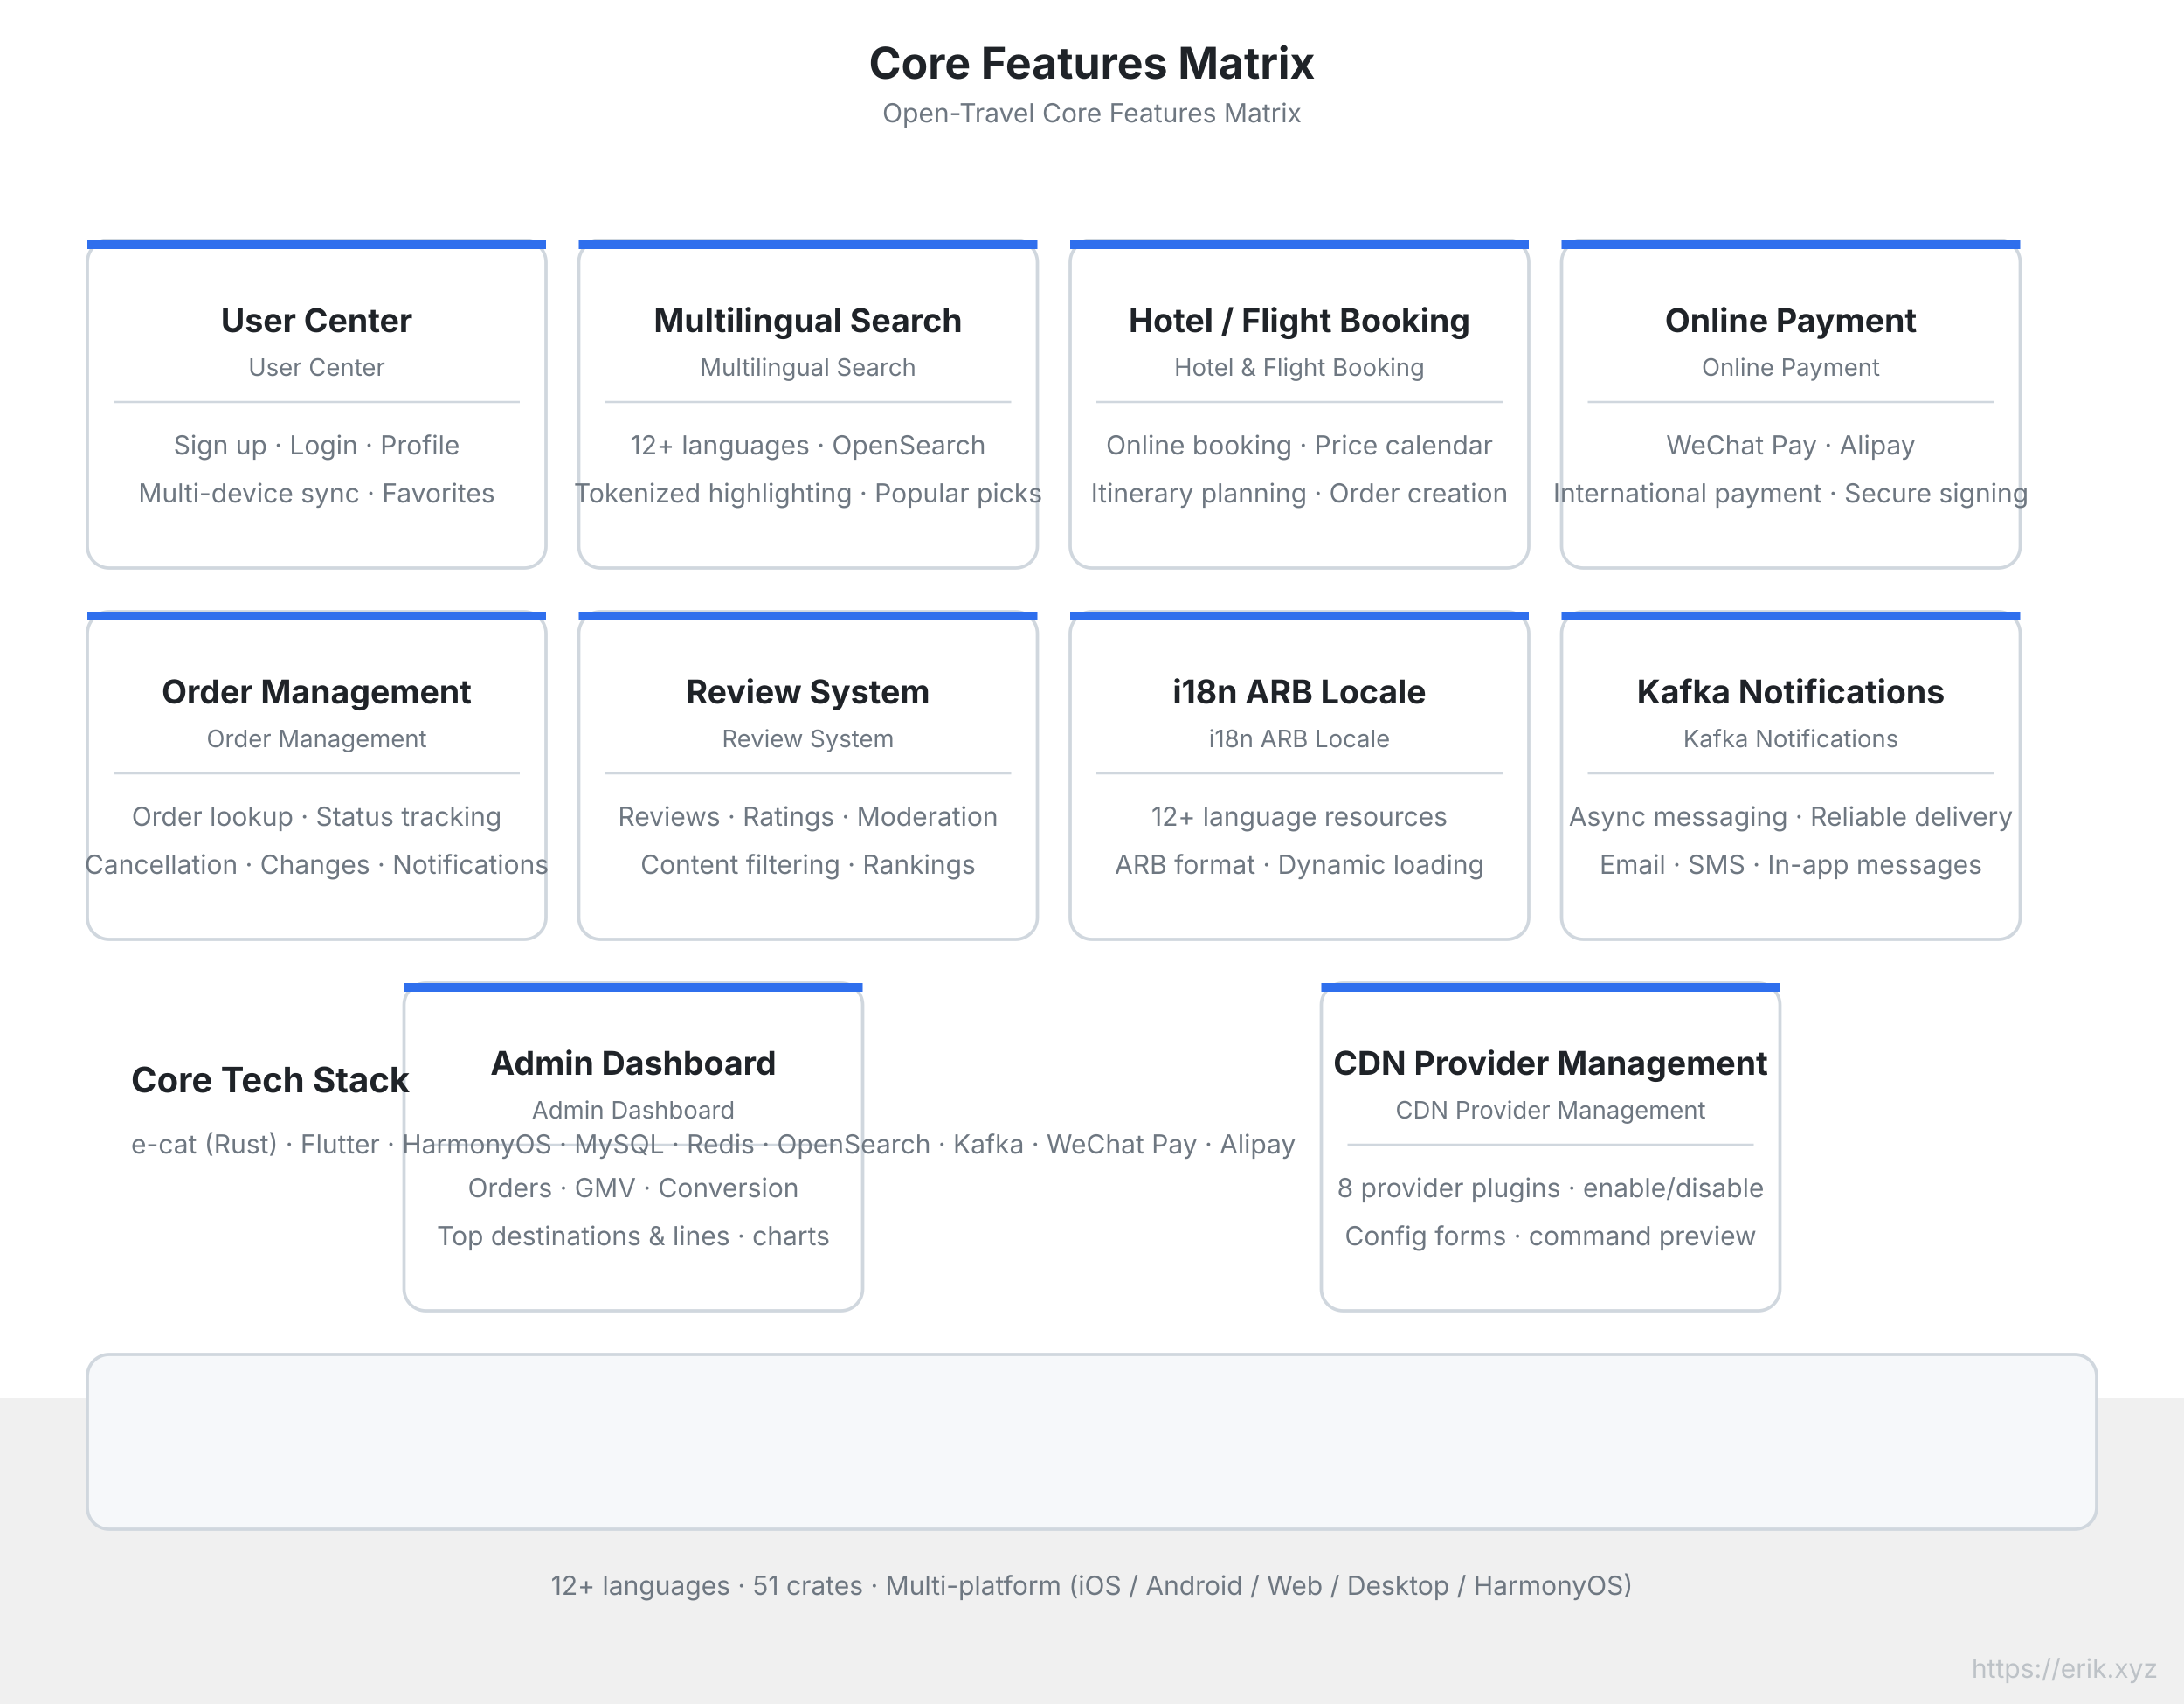
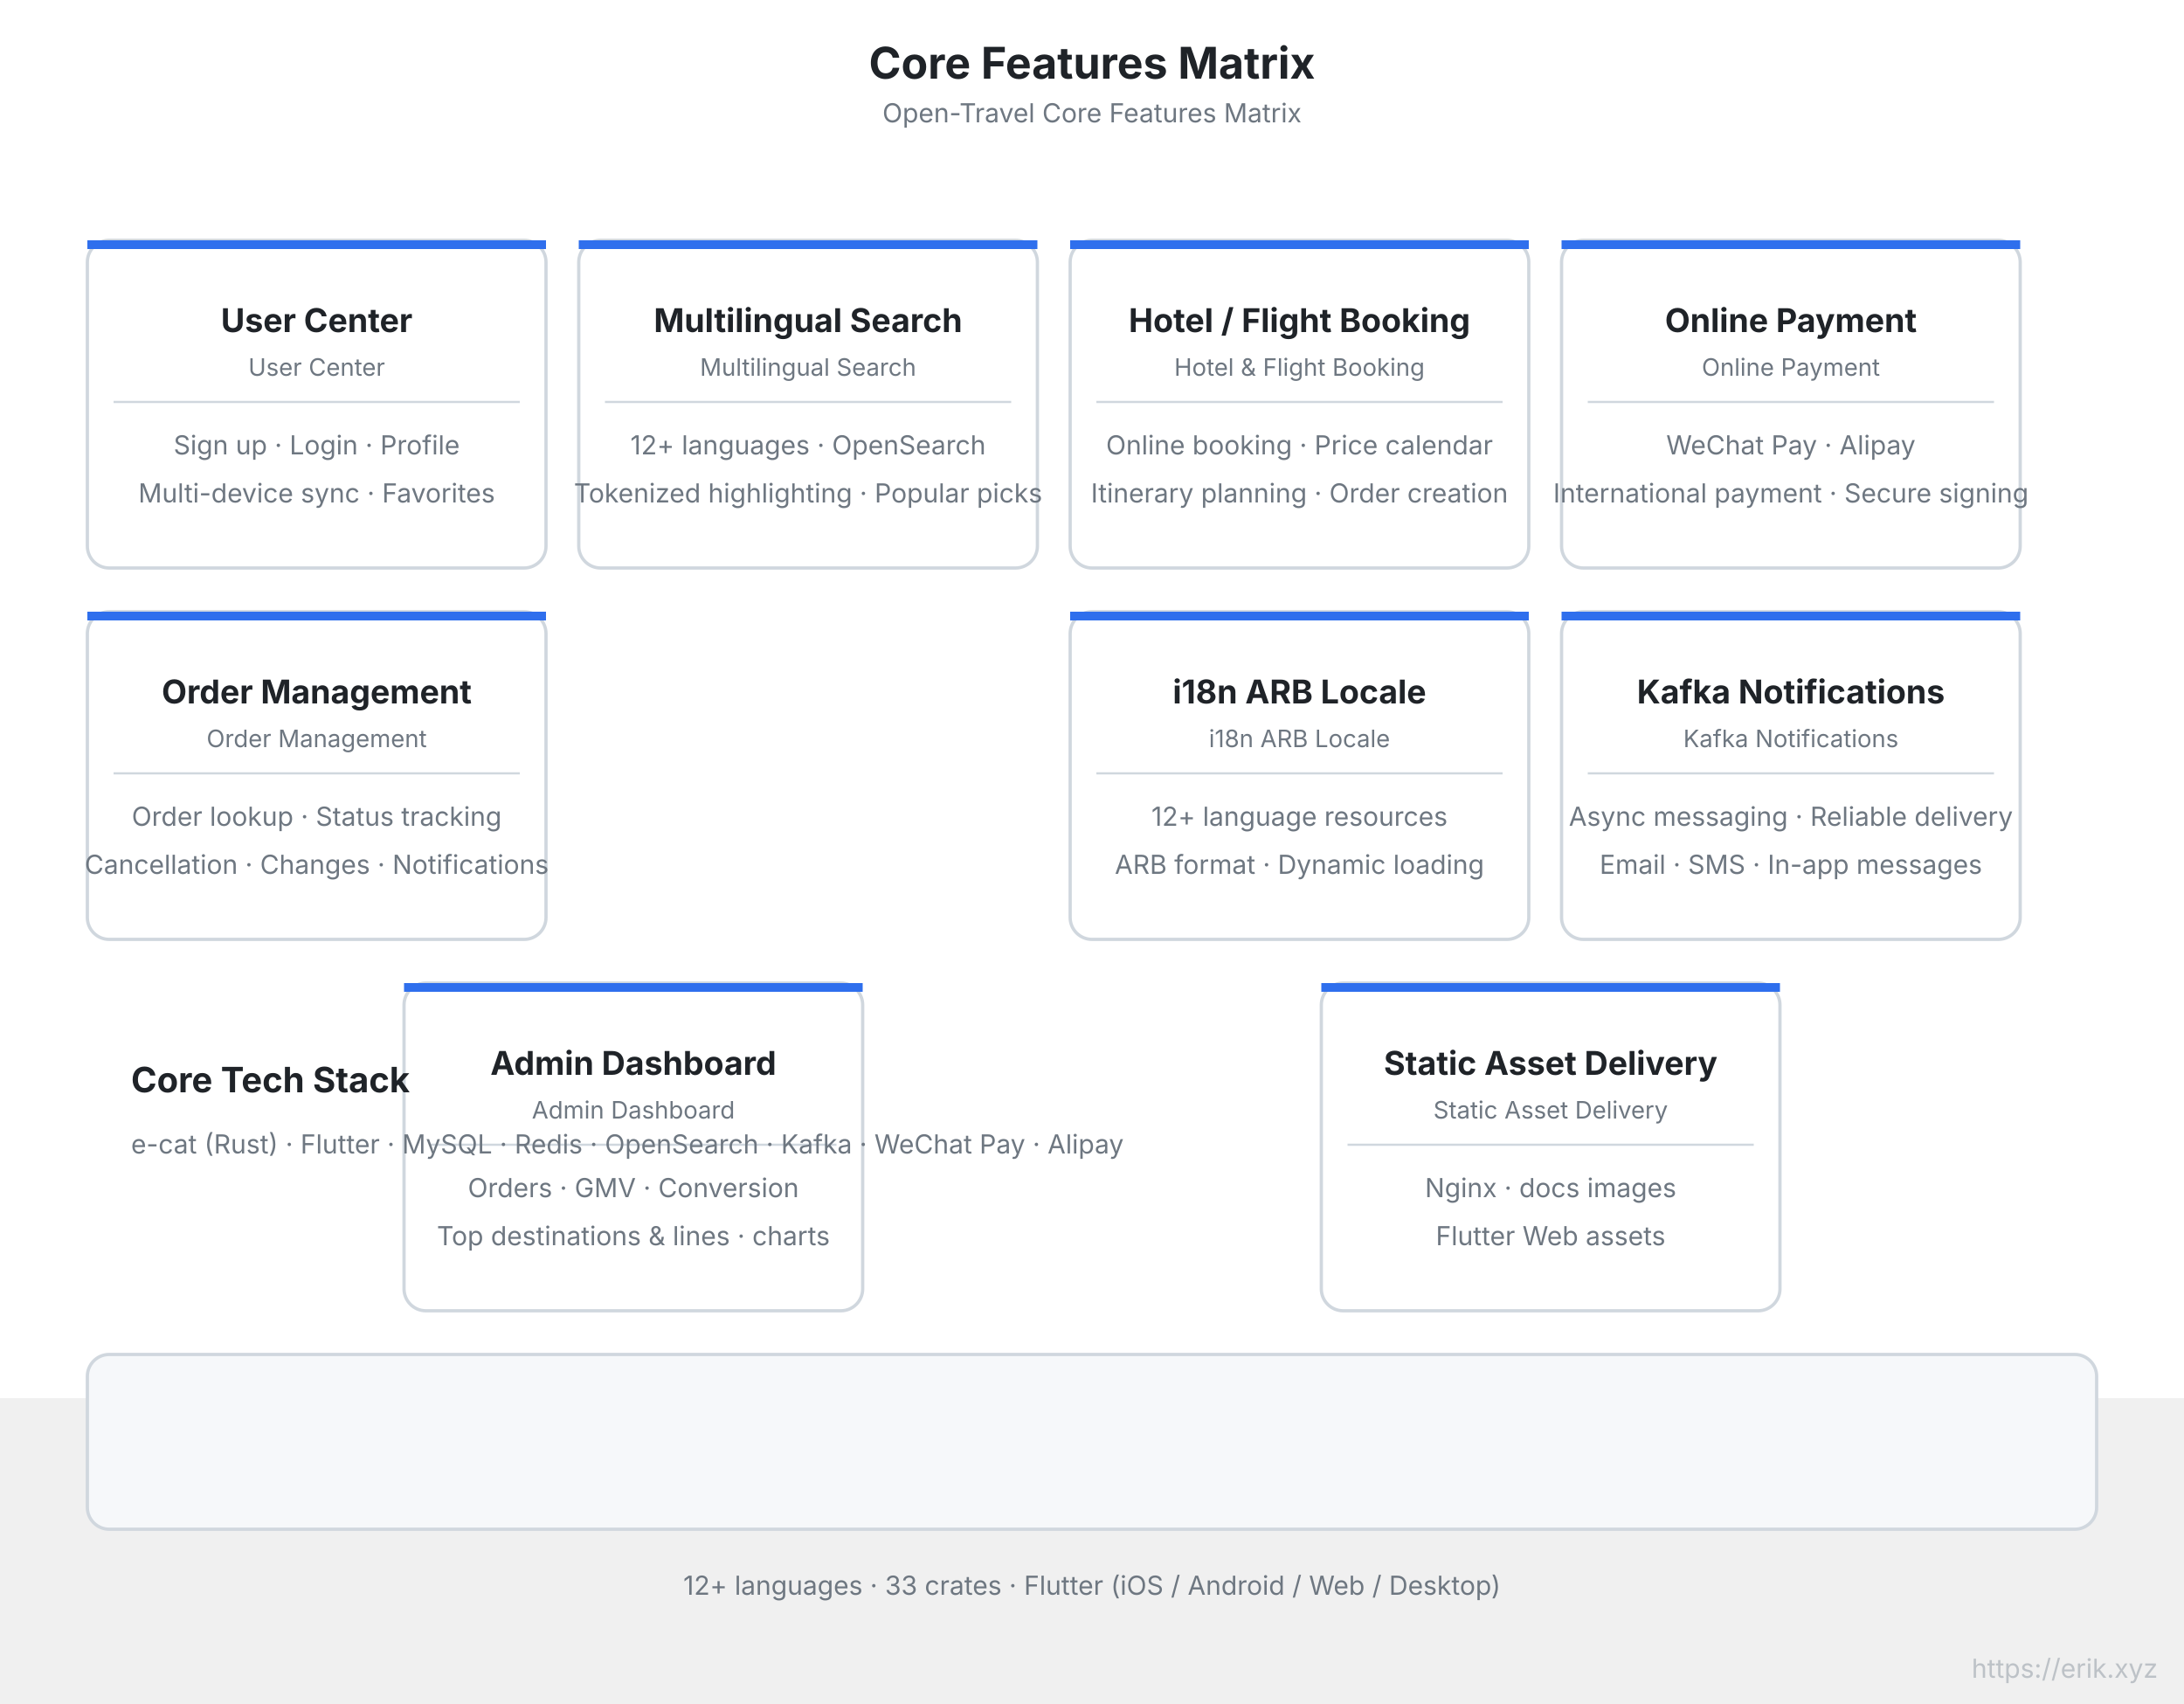
<svg xmlns="http://www.w3.org/2000/svg" width="1000" height="780" viewBox="0 0 1000 780">
  <defs>
    <style>
      text { font-family: system-ui, -apple-system, 'Segoe UI', sans-serif; }
      .t-title { font-size: 20px; font-weight: 700; fill: #1f2328; }
      .t-sub  { font-size: 12px; fill: #6e7781; }
      .t-h    { font-size: 16px; font-weight: 700; fill: #1f2328; }
      .t-m    { font-size: 15px; font-weight: 700; fill: #1f2328; }
      .t-eng  { font-size: 11px; fill: #6e7781; }
      .t-s    { font-size: 12px; fill: #6e7781; }
      .panel  { fill: #f6f8fa; stroke: #d0d7de; stroke-width: 1.5; rx: 10; }
      .card   { fill: #ffffff; stroke: #d0d7de; stroke-width: 1.5; rx: 10; }
      .accent { fill: #2f6fed; }
    </style>
  </defs>
  <rect width="1000" height="640" fill="#ffffff" />
  <text x="500" y="36" text-anchor="middle" class="t-title">Core Features Matrix</text>
  <text x="500" y="56" text-anchor="middle" class="t-sub">Open-Travel Core Features Matrix</text>
  <rect x="40" y="110" width="210" height="150" class="card" />
  <rect x="40" y="110" width="210" height="4" class="accent" />
  <text x="145" y="152" text-anchor="middle" class="t-m">User Center</text>
  <text x="145" y="172" text-anchor="middle" class="t-eng">User Center</text>
  <line x1="52" y1="184" x2="238" y2="184" stroke="#d0d7de" stroke-width="1" />
  <text x="145" y="208" text-anchor="middle" class="t-s">Sign up · Login · Profile</text>
  <text x="145" y="230" text-anchor="middle" class="t-s">Multi-device sync · Favorites</text>
  <rect x="265" y="110" width="210" height="150" class="card" />
  <rect x="265" y="110" width="210" height="4" class="accent" />
  <text x="370" y="152" text-anchor="middle" class="t-m">Multilingual Search</text>
  <text x="370" y="172" text-anchor="middle" class="t-eng">Multilingual Search</text>
  <line x1="277" y1="184" x2="463" y2="184" stroke="#d0d7de" stroke-width="1" />
  <text x="370" y="208" text-anchor="middle" class="t-s">12+ languages · OpenSearch</text>
  <text x="370" y="230" text-anchor="middle" class="t-s">Tokenized highlighting · Popular picks</text>
  <rect x="490" y="110" width="210" height="150" class="card" />
  <rect x="490" y="110" width="210" height="4" class="accent" />
  <text x="595" y="152" text-anchor="middle" class="t-m">Hotel / Flight Booking</text>
  <text x="595" y="172" text-anchor="middle" class="t-eng">Hotel &amp; Flight Booking</text>
  <line x1="502" y1="184" x2="688" y2="184" stroke="#d0d7de" stroke-width="1" />
  <text x="595" y="208" text-anchor="middle" class="t-s">Online booking · Price calendar</text>
  <text x="595" y="230" text-anchor="middle" class="t-s">Itinerary planning · Order creation</text>
  <rect x="715" y="110" width="210" height="150" class="card" />
  <rect x="715" y="110" width="210" height="4" class="accent" />
  <text x="820" y="152" text-anchor="middle" class="t-m">Online Payment</text>
  <text x="820" y="172" text-anchor="middle" class="t-eng">Online Payment</text>
  <line x1="727" y1="184" x2="913" y2="184" stroke="#d0d7de" stroke-width="1" />
  <text x="820" y="208" text-anchor="middle" class="t-s">WeChat Pay · Alipay</text>
  <text x="820" y="230" text-anchor="middle" class="t-s">International payment · Secure signing</text>
  <rect x="40" y="280" width="210" height="150" class="card" />
  <rect x="40" y="280" width="210" height="4" class="accent" />
  <text x="145" y="322" text-anchor="middle" class="t-m">Order Management</text>
  <text x="145" y="342" text-anchor="middle" class="t-eng">Order Management</text>
  <line x1="52" y1="354" x2="238" y2="354" stroke="#d0d7de" stroke-width="1" />
  <text x="145" y="378" text-anchor="middle" class="t-s">Order lookup · Status tracking</text>
  <text x="145" y="400" text-anchor="middle" class="t-s">Cancellation · Changes · Notifications</text>
-   <rect x="265" y="280" width="210" height="150" class="card" />
-   <rect x="265" y="280" width="210" height="4" class="accent" />
-   <text x="370" y="322" text-anchor="middle" class="t-m">Review System</text>
-   <text x="370" y="342" text-anchor="middle" class="t-eng">Review System</text>
-   <line x1="277" y1="354" x2="463" y2="354" stroke="#d0d7de" stroke-width="1" />
-   <text x="370" y="378" text-anchor="middle" class="t-s">Reviews · Ratings · Moderation</text>
-   <text x="370" y="400" text-anchor="middle" class="t-s">Content filtering · Rankings</text>
  <rect x="490" y="280" width="210" height="150" class="card" />
  <rect x="490" y="280" width="210" height="4" class="accent" />
  <text x="595" y="322" text-anchor="middle" class="t-m">i18n ARB Locale</text>
  <text x="595" y="342" text-anchor="middle" class="t-eng">i18n ARB Locale</text>
  <line x1="502" y1="354" x2="688" y2="354" stroke="#d0d7de" stroke-width="1" />
  <text x="595" y="378" text-anchor="middle" class="t-s">12+ language resources</text>
  <text x="595" y="400" text-anchor="middle" class="t-s">ARB format · Dynamic loading</text>
  <rect x="715" y="280" width="210" height="150" class="card" />
  <rect x="715" y="280" width="210" height="4" class="accent" />
  <text x="820" y="322" text-anchor="middle" class="t-m">Kafka Notifications</text>
  <text x="820" y="342" text-anchor="middle" class="t-eng">Kafka Notifications</text>
  <line x1="727" y1="354" x2="913" y2="354" stroke="#d0d7de" stroke-width="1" />
  <text x="820" y="378" text-anchor="middle" class="t-s">Async messaging · Reliable delivery</text>
  <text x="820" y="400" text-anchor="middle" class="t-s">Email · SMS · In-app messages</text>
  <rect x="185" y="450" width="210" height="150" class="card" />
  <rect x="185" y="450" width="210" height="4" class="accent" />
  <text x="290" y="492" text-anchor="middle" class="t-m">Admin Dashboard</text>
  <text x="290" y="512" text-anchor="middle" class="t-eng">Admin Dashboard</text>
  <line x1="197" y1="524" x2="383" y2="524" stroke="#d0d7de" stroke-width="1" />
  <text x="290" y="548" text-anchor="middle" class="t-s">Orders · GMV · Conversion</text>
  <text x="290" y="570" text-anchor="middle" class="t-s">Top destinations &amp; lines · charts</text>
  <rect x="605" y="450" width="210" height="150" class="card" />
  <rect x="605" y="450" width="210" height="4" class="accent" />
-   <text x="710" y="492" text-anchor="middle" class="t-m">CDN Provider Management</text>
-   <text x="710" y="512" text-anchor="middle" class="t-eng">CDN Provider Management</text>
+   <text x="710" y="492" text-anchor="middle" class="t-m">Static Asset Delivery</text>
+   <text x="710" y="512" text-anchor="middle" class="t-eng">Static Asset Delivery</text>
  <line x1="617" y1="524" x2="803" y2="524" stroke="#d0d7de" stroke-width="1" />
-   <text x="710" y="548" text-anchor="middle" class="t-s">8 provider plugins · enable/disable</text>
-   <text x="710" y="570" text-anchor="middle" class="t-s">Config forms · command preview</text>
+   <text x="710" y="548" text-anchor="middle" class="t-s">Nginx · docs images</text>
+   <text x="710" y="570" text-anchor="middle" class="t-s">Flutter Web assets</text>
  <rect x="40" y="620" width="920" height="80" class="panel" />
  <text x="60" y="500" class="t-h">Core Tech Stack</text>
-   <text x="60" y="528" class="t-s">e-cat (Rust) · Flutter · HarmonyOS · MySQL · Redis · OpenSearch · Kafka · WeChat Pay · Alipay</text>
-   <text x="500" y="730" text-anchor="middle" class="t-s">12+ languages · 51 crates · Multi-platform (iOS / Android / Web / Desktop / HarmonyOS)</text>
+   <text x="60" y="528" class="t-s">e-cat (Rust) · Flutter · MySQL · Redis · OpenSearch · Kafka · WeChat Pay · Alipay</text>
+   <text x="500" y="730" text-anchor="middle" class="t-s">12+ languages · 33 crates · Flutter (iOS / Android / Web / Desktop)</text>
  <text x="988" y="768" text-anchor="end" font-size="12" fill="#8b949e" fill-opacity="0.5" font-family="system-ui, -apple-system, 'Segoe UI', sans-serif">https://erik.xyz</text>
</svg>
